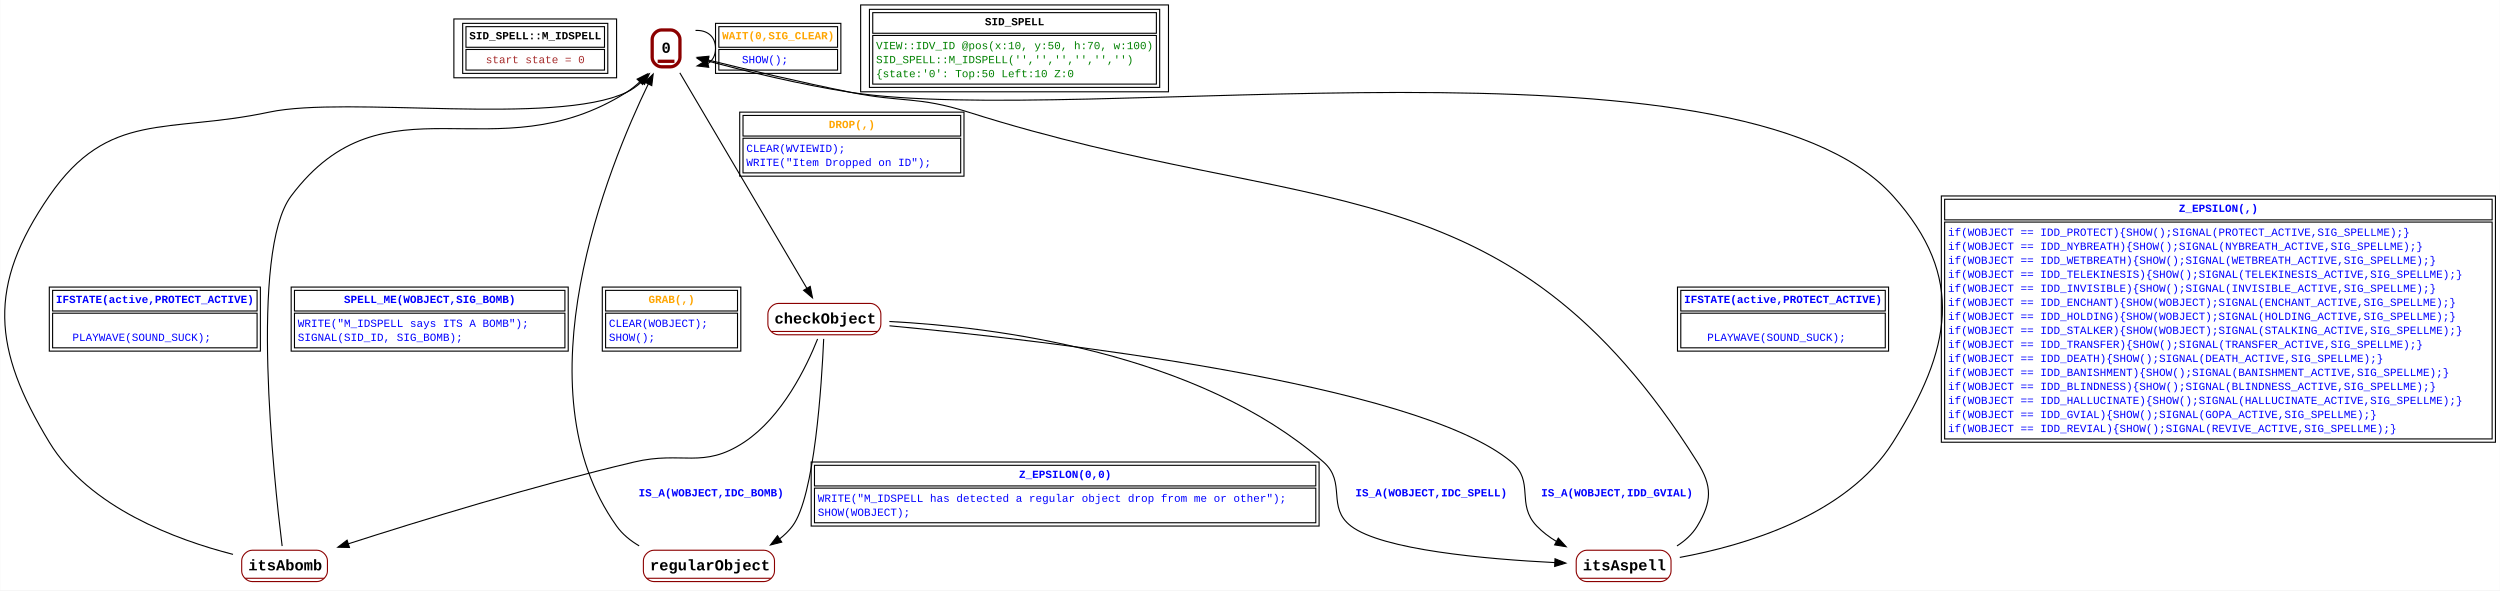
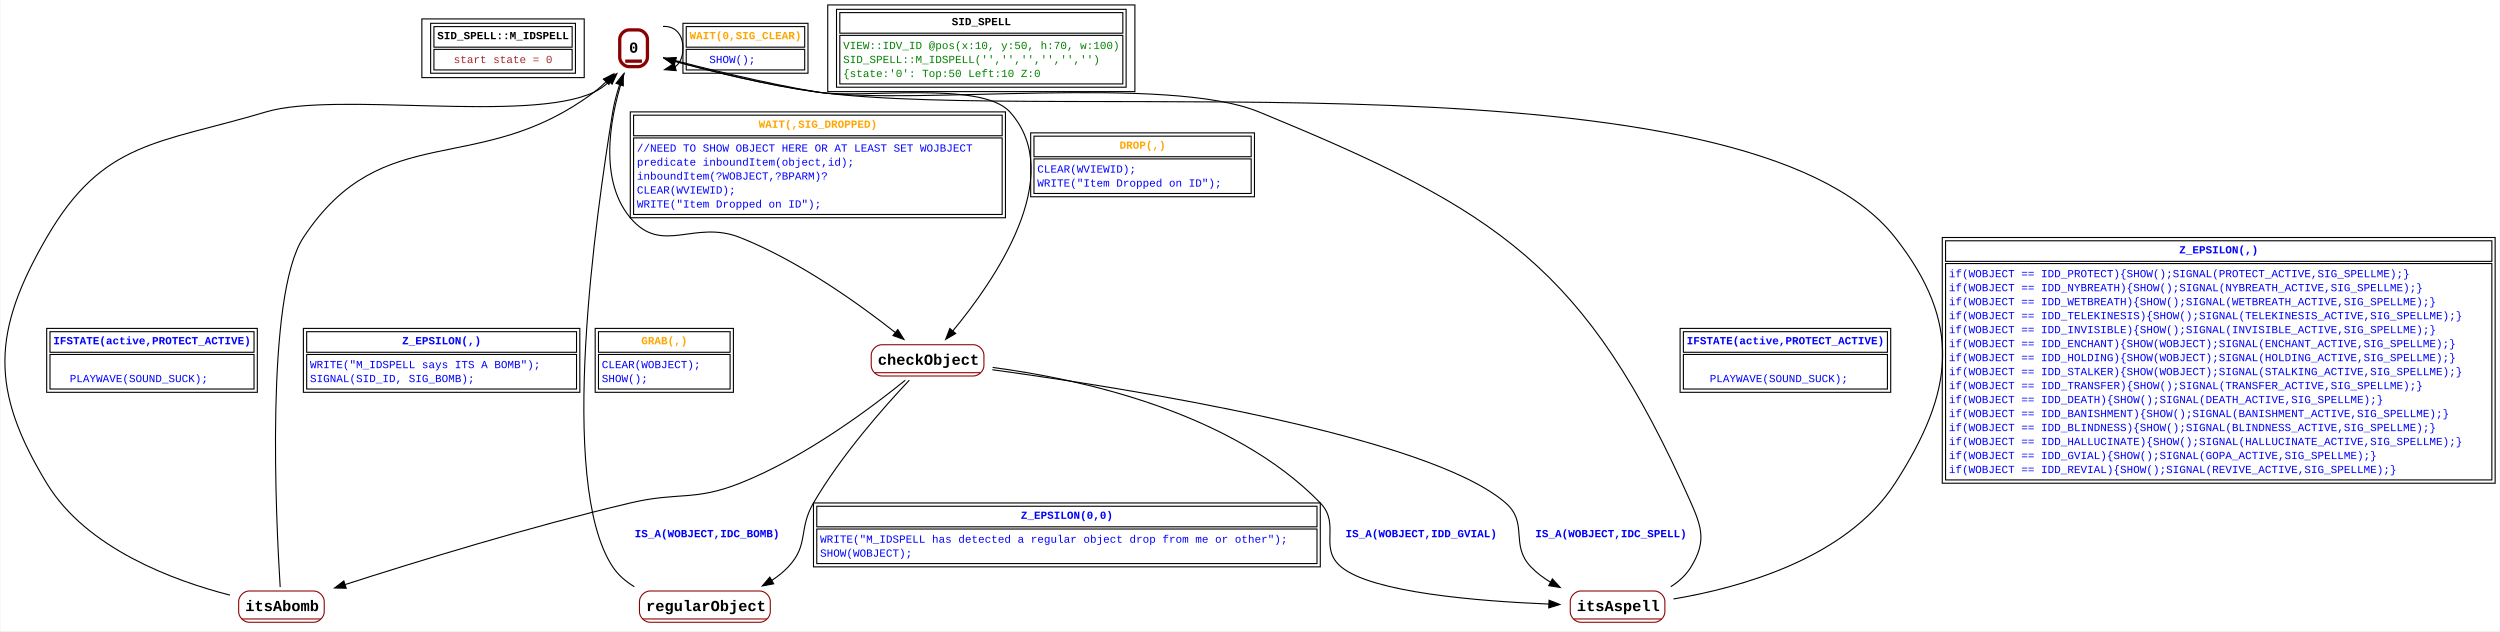
- <svg xmlns="http://www.w3.org/2000/svg" width="2274pt" height="537pt" viewBox="0.00 0.00 2273.69 537.00">
-   <g id="graph0" class="graph" transform="scale(1 1) rotate(0) translate(4 533)">
-     <polygon fill="white" stroke="none" points="-4,4 -4,-533 2269.69,-533 2269.69,4 -4,4" />
+ <svg xmlns="http://www.w3.org/2000/svg" width="2278pt" height="575pt" viewBox="0.00 0.00 2278.14 575.25">
+   <g id="graph0" class="graph" transform="scale(1 1) rotate(0) translate(4 571.25)">
+     <polygon fill="white" stroke="none" points="-4,4 -4,-571.25 2274.14,-571.25 2274.14,4 -4,4" />
    <g id="node1" class="node">
-       <polygon fill="none" stroke="black" points="408.69,-462.25 408.69,-515.75 556.69,-515.75 556.69,-462.25 408.69,-462.25" />
-       <polygon fill="none" stroke="black" points="419.69,-490 419.69,-508.75 545.69,-508.75 545.69,-490 419.69,-490" />
-       <text text-anchor="start" x="422.69" y="-497.25" font-family="Courier New" font-weight="bold" font-size="10.00">SID_SPELL::M_IDSPELL</text>
-       <polygon fill="none" stroke="black" points="419.69,-469.25 419.69,-488 545.69,-488 545.69,-469.25 419.69,-469.25" />
-       <text text-anchor="start" x="437.69" y="-475.5" font-family="Courier New" font-size="10.00" fill="brown">start state = 0</text>
-       <polygon fill="none" stroke="black" points="416.69,-466.25 416.69,-511.75 548.69,-511.75 548.69,-466.25 416.69,-466.25" />
+       <polygon fill="none" stroke="black" points="380.14,-500.5 380.14,-554 528.14,-554 528.14,-500.5 380.14,-500.5" />
+       <polygon fill="none" stroke="black" points="391.14,-528.25 391.14,-547 517.14,-547 517.14,-528.25 391.14,-528.25" />
+       <text text-anchor="start" x="394.14" y="-535.5" font-family="Courier New" font-weight="bold" font-size="10.00">SID_SPELL::M_IDSPELL</text>
+       <polygon fill="none" stroke="black" points="391.14,-507.5 391.14,-526.25 517.14,-526.25 517.14,-507.5 391.14,-507.5" />
+       <text text-anchor="start" x="409.14" y="-513.75" font-family="Courier New" font-size="10.00" fill="brown">start state = 0</text>
+       <polygon fill="none" stroke="black" points="388.14,-504.5 388.14,-550 520.14,-550 520.14,-504.5 388.14,-504.5" />
    </g>
    <g id="node2" class="node">
-       <polyline fill="none" stroke="darkred" stroke-width="3" points="594.07,-477.25 609.32,-477.25" />
-       <text text-anchor="start" x="597.57" y="-484.95" font-family="Courier New" font-weight="bold" font-size="14.00">0</text>
-       <path fill="none" stroke="darkred" stroke-width="3" d="M597.49,-472.25C597.49,-472.25 605.9,-472.25 605.9,-472.25 610.11,-472.25 614.32,-476.46 614.32,-480.67 614.32,-480.67 614.32,-497.33 614.32,-497.33 614.32,-501.54 610.11,-505.75 605.9,-505.75 605.9,-505.75 597.49,-505.75 597.49,-505.75 593.28,-505.75 589.07,-501.54 589.07,-497.33 589.07,-497.33 589.07,-480.67 589.07,-480.67 589.07,-476.46 593.28,-472.25 597.49,-472.25" />
+       <polyline fill="none" stroke="darkred" stroke-width="3" points="565.52,-515.5 580.77,-515.5" />
+       <text text-anchor="start" x="569.02" y="-523.2" font-family="Courier New" font-weight="bold" font-size="14.00">0</text>
+       <path fill="none" stroke="darkred" stroke-width="3" d="M568.93,-510.5C568.93,-510.5 577.35,-510.5 577.35,-510.5 581.56,-510.5 585.77,-514.71 585.77,-518.92 585.77,-518.92 585.77,-535.58 585.77,-535.58 585.77,-539.79 581.56,-544 577.35,-544 577.35,-544 568.93,-544 568.93,-544 564.72,-544 560.52,-539.79 560.52,-535.58 560.52,-535.58 560.52,-518.92 560.52,-518.92 560.52,-514.71 564.72,-510.5 568.93,-510.5" />
+     </g>
+     <g id="edge3" class="edge">
+       <path fill="none" stroke="black" d="M599.94,-547.13C609.92,-547.78 618.14,-541.15 618.14,-527.25 618.14,-518.99 615.24,-513.3 610.8,-510.18" />
+       <polygon fill="black" stroke="black" points="611.96,-506.87 601.4,-507.75 610.21,-513.64 611.96,-506.87" />
+       <polygon fill="none" stroke="black" points="621.14,-528.25 621.14,-547 729.14,-547 729.14,-528.25 621.14,-528.25" />
+       <text text-anchor="start" x="624.14" y="-535.5" font-family="Courier New" font-weight="bold" font-size="10.00" fill="orange">WAIT(0,SIG_CLEAR)</text>
+       <polygon fill="none" stroke="black" points="621.14,-507.5 621.14,-526.25 729.14,-526.25 729.14,-507.5 621.14,-507.5" />
+       <text text-anchor="start" x="642.14" y="-513.75" font-family="Courier New" font-size="10.00" fill="blue">    SHOW();</text>
+       <polygon fill="none" stroke="black" points="618.14,-504.5 618.14,-550 732.14,-550 732.14,-504.5 618.14,-504.5" />
+     </g>
+     <g id="node3" class="node">
+       <polyline fill="none" stroke="darkred" points="792.77,-231.5 889.52,-231.5" />
+       <text text-anchor="start" x="795.77" y="-238.7" font-family="Courier New" font-weight="bold" font-size="14.00">checkObject</text>
+       <path fill="none" stroke="darkred" d="M799.27,-228.5C799.27,-228.5 883.02,-228.5 883.02,-228.5 887.77,-228.5 892.52,-233.25 892.52,-238 892.52,-238 892.52,-247.5 892.52,-247.5 892.52,-252.25 887.77,-257 883.02,-257 883.02,-257 799.27,-257 799.27,-257 794.52,-257 789.77,-252.25 789.77,-247.5 789.77,-247.5 789.77,-238 789.77,-238 789.77,-233.25 794.52,-228.5 799.27,-228.5" />
+     </g>
+     <g id="edge1" class="edge">
+       <path fill="none" stroke="black" d="M599.99,-518.92C632.98,-510.16 690.78,-495.65 741.14,-487.25 779.7,-480.82 889.95,-498.27 916.14,-469.25 968.63,-411.08 901.97,-315.11 864.05,-269.44" />
+       <polygon fill="black" stroke="black" points="866.79,-267.26 857.65,-261.9 861.45,-271.79 866.79,-267.26" />
+       <polygon fill="none" stroke="black" points="938.14,-428.38 938.14,-447.12 1136.14,-447.12 1136.14,-428.38 938.14,-428.38" />
+       <text text-anchor="start" x="1016.14" y="-435.62" font-family="Courier New" font-weight="bold" font-size="10.00" fill="orange">DROP(,)</text>
+       <polygon fill="none" stroke="black" points="938.14,-394.88 938.14,-426.38 1136.14,-426.38 1136.14,-394.88 938.14,-394.88" />
+       <text text-anchor="start" x="941.14" y="-413.88" font-family="Courier New" font-size="10.00" fill="blue">    CLEAR(WVIEWID);</text>
+       <text text-anchor="start" x="941.14" y="-401.12" font-family="Courier New" font-size="10.00" fill="blue">    WRITE("Item Dropped on ID");</text>
+       <polygon fill="none" stroke="black" points="935.14,-391.88 935.14,-450.12 1139.14,-450.12 1139.14,-391.88 935.14,-391.88" />
    </g>
    <g id="edge2" class="edge">
-       <path fill="none" stroke="black" d="M628.49,-505.3C638.47,-505.83 646.69,-500.4 646.69,-489 646.69,-482.41 643.95,-477.81 639.7,-475.21" />
-       <polygon fill="black" stroke="black" points="640.49,-471.8 629.97,-473.03 638.96,-478.63 640.49,-471.8" />
-       <polygon fill="none" stroke="black" points="649.69,-490 649.69,-508.75 757.69,-508.75 757.69,-490 649.69,-490" />
-       <text text-anchor="start" x="652.69" y="-497.25" font-family="Courier New" font-weight="bold" font-size="10.00" fill="orange">WAIT(0,SIG_CLEAR)</text>
-       <polygon fill="none" stroke="black" points="649.69,-469.25 649.69,-488 757.69,-488 757.69,-469.25 649.69,-469.25" />
-       <text text-anchor="start" x="670.69" y="-475.5" font-family="Courier New" font-size="10.00" fill="blue">    SHOW();</text>
-       <polygon fill="none" stroke="black" points="646.69,-466.25 646.69,-511.75 760.69,-511.75 760.69,-466.25 646.69,-466.25" />
-     </g>
-     <g id="node3" class="node">
-       <polyline fill="none" stroke="darkred" points="697.32,-231.5 794.07,-231.5" />
-       <text text-anchor="start" x="700.32" y="-238.7" font-family="Courier New" font-weight="bold" font-size="14.00">checkObject</text>
-       <path fill="none" stroke="darkred" d="M703.82,-228.5C703.82,-228.5 787.57,-228.5 787.57,-228.5 792.32,-228.5 797.07,-233.25 797.07,-238 797.07,-238 797.07,-247.5 797.07,-247.5 797.07,-252.25 792.32,-257 787.57,-257 787.57,-257 703.82,-257 703.82,-257 699.07,-257 694.32,-252.25 694.32,-247.5 694.32,-247.5 694.32,-238 694.32,-238 694.32,-233.25 699.07,-228.5 703.82,-228.5" />
-     </g>
-     <g id="edge1" class="edge">
-       <path fill="none" stroke="black" d="M614.22,-466.75C640.42,-422.31 700.97,-319.62 729.83,-270.66" />
-       <polygon fill="black" stroke="black" points="732.82,-272.49 734.88,-262.09 726.79,-268.93 732.82,-272.49" />
-       <polygon fill="none" stroke="black" points="671.69,-409.25 671.69,-428 869.69,-428 869.69,-409.25 671.69,-409.25" />
-       <text text-anchor="start" x="749.69" y="-416.5" font-family="Courier New" font-weight="bold" font-size="10.00" fill="orange">DROP(,)</text>
-       <polygon fill="none" stroke="black" points="671.69,-375.75 671.69,-407.25 869.69,-407.25 869.69,-375.75 671.69,-375.75" />
-       <text text-anchor="start" x="674.69" y="-394.75" font-family="Courier New" font-size="10.00" fill="blue">    CLEAR(WVIEWID);</text>
-       <text text-anchor="start" x="674.69" y="-382" font-family="Courier New" font-size="10.00" fill="blue">    WRITE("Item Dropped on ID");</text>
-       <polygon fill="none" stroke="black" points="668.69,-372.75 668.69,-431 872.69,-431 872.69,-372.75 668.69,-372.75" />
+       <path fill="none" stroke="black" d="M564.92,-505.05C553.83,-472.53 538.85,-410.17 570.14,-372.75 599.11,-338.1 628.15,-371.37 670.14,-354.75 724.2,-333.35 779.3,-293.7 811.84,-268.04" />
+       <polygon fill="black" stroke="black" points="813.99,-270.81 819.61,-261.83 809.61,-265.34 813.99,-270.81" />
+       <polygon fill="none" stroke="black" points="573.14,-447.5 573.14,-466.25 909.14,-466.25 909.14,-447.5 573.14,-447.5" />
+       <text text-anchor="start" x="687.14" y="-454.75" font-family="Courier New" font-weight="bold" font-size="10.00" fill="orange">WAIT(,SIG_DROPPED)</text>
+       <polygon fill="none" stroke="black" points="573.14,-375.75 573.14,-445.5 909.14,-445.5 909.14,-375.75 573.14,-375.75" />
+       <text text-anchor="start" x="576.14" y="-433" font-family="Courier New" font-size="10.00" fill="blue">    //NEED TO SHOW OBJECT HERE OR AT LEAST SET WOJBJECT</text>
+       <text text-anchor="start" x="576.14" y="-420.25" font-family="Courier New" font-size="10.00" fill="blue">    predicate inboundItem(object,id);</text>
+       <text text-anchor="start" x="576.14" y="-407.5" font-family="Courier New" font-size="10.00" fill="blue">    inboundItem(?WOBJECT,?BPARM)?</text>
+       <text text-anchor="start" x="576.14" y="-394.75" font-family="Courier New" font-size="10.00" fill="blue">    CLEAR(WVIEWID);</text>
+       <text text-anchor="start" x="576.14" y="-382" font-family="Courier New" font-size="10.00" fill="blue">    WRITE("Item Dropped on ID");</text>
+       <polygon fill="none" stroke="black" points="570.14,-372.75 570.14,-469.25 912.14,-469.25 912.14,-372.75 570.14,-372.75" />
    </g>
    <g id="node4" class="node">
-       <polyline fill="none" stroke="darkred" points="218.69,-7 290.69,-7" />
-       <text text-anchor="start" x="221.69" y="-14.2" font-family="Courier New" font-weight="bold" font-size="14.00">itsAbomb</text>
-       <path fill="none" stroke="darkred" d="M225.19,-4C225.19,-4 284.19,-4 284.19,-4 288.94,-4 293.69,-8.75 293.69,-13.5 293.69,-13.5 293.69,-23 293.69,-23 293.69,-27.75 288.94,-32.5 284.19,-32.5 284.19,-32.5 225.19,-32.5 225.19,-32.5 220.44,-32.5 215.69,-27.75 215.69,-23 215.69,-23 215.69,-13.5 215.69,-13.5 215.69,-8.75 220.44,-4 225.19,-4" />
+       <polyline fill="none" stroke="darkred" points="216.14,-7 288.14,-7" />
+       <text text-anchor="start" x="219.14" y="-14.2" font-family="Courier New" font-weight="bold" font-size="14.00">itsAbomb</text>
+       <path fill="none" stroke="darkred" d="M222.64,-4C222.64,-4 281.64,-4 281.64,-4 286.39,-4 291.14,-8.75 291.14,-13.5 291.14,-13.5 291.14,-23 291.14,-23 291.14,-27.75 286.39,-32.5 281.64,-32.5 281.64,-32.5 222.64,-32.5 222.64,-32.5 217.89,-32.5 213.14,-27.75 213.14,-23 213.14,-23 213.14,-13.5 213.14,-13.5 213.14,-8.75 217.89,-4 222.64,-4" />
    </g>
-     <g id="edge3" class="edge">
-       <path fill="none" stroke="black" d="M739.54,-224.67C729.6,-199.72 707.53,-153.75 672.69,-130.75 635.01,-105.87 616.64,-123.13 572.69,-112.75 480.77,-91.03 375.99,-58.72 312.63,-38.34" />
-       <polygon fill="black" stroke="black" points="313.71,-35.01 303.12,-35.26 311.56,-41.67 313.71,-35.01" />
-       <text text-anchor="start" x="576.69" y="-81.5" font-family="Courier New" font-weight="bold" font-size="10.00" fill="blue">IS_A(WOBJECT,IDC_BOMB)</text>
+     <g id="edge4" class="edge">
+       <path fill="none" stroke="black" d="M820.79,-224.62C790.19,-199.8 729.54,-154.26 670.14,-130.75 628.15,-114.13 614.09,-123.13 570.14,-112.75 478.21,-91.03 373.43,-58.72 310.08,-38.34" />
+       <polygon fill="black" stroke="black" points="311.16,-35.01 300.57,-35.26 309.01,-41.67 311.16,-35.01" />
+       <text text-anchor="start" x="574.14" y="-81.5" font-family="Courier New" font-weight="bold" font-size="10.00" fill="blue">IS_A(WOBJECT,IDC_BOMB)</text>
    </g>
    <g id="node5" class="node">
-       <polyline fill="none" stroke="darkred" points="1432.57,-7 1512.82,-7" />
-       <text text-anchor="start" x="1435.57" y="-14.2" font-family="Courier New" font-weight="bold" font-size="14.00">itsAspell</text>
-       <path fill="none" stroke="darkred" d="M1439.07,-4C1439.07,-4 1506.32,-4 1506.32,-4 1511.07,-4 1515.82,-8.75 1515.82,-13.5 1515.82,-13.5 1515.82,-23 1515.82,-23 1515.82,-27.75 1511.07,-32.5 1506.32,-32.5 1506.32,-32.5 1439.07,-32.5 1439.07,-32.5 1434.32,-32.5 1429.57,-27.75 1429.57,-23 1429.57,-23 1429.57,-13.5 1429.57,-13.5 1429.57,-8.75 1434.32,-4 1439.07,-4" />
-     </g>
-     <g id="edge4" class="edge">
-       <path fill="none" stroke="black" d="M804.82,-240.58C899.45,-235.63 1085.84,-212.83 1199.69,-112.75 1220.85,-94.15 1202.32,-71.62 1224.69,-54.5 1253,-32.84 1346.72,-24.46 1410.49,-21.24" />
-       <polygon fill="black" stroke="black" points="1410.3,-24.76 1420.12,-20.79 1409.97,-17.76 1410.3,-24.76" />
-       <text text-anchor="start" x="1228.69" y="-81.5" font-family="Courier New" font-weight="bold" font-size="10.00" fill="blue">IS_A(WOBJECT,IDC_SPELL)</text>
+       <polyline fill="none" stroke="darkred" points="1430.02,-7 1510.27,-7" />
+       <text text-anchor="start" x="1433.02" y="-14.2" font-family="Courier New" font-weight="bold" font-size="14.00">itsAspell</text>
+       <path fill="none" stroke="darkred" d="M1436.52,-4C1436.52,-4 1503.77,-4 1503.77,-4 1508.52,-4 1513.27,-8.75 1513.27,-13.5 1513.27,-13.5 1513.27,-23 1513.27,-23 1513.27,-27.75 1508.52,-32.5 1503.77,-32.5 1503.77,-32.5 1436.52,-32.5 1436.52,-32.5 1431.77,-32.5 1427.02,-27.75 1427.02,-23 1427.02,-23 1427.02,-13.5 1427.02,-13.5 1427.02,-8.75 1431.77,-4 1436.52,-4" />
    </g>
    <g id="edge5" class="edge">
-       <path fill="none" stroke="black" d="M804.92,-236.66C943.74,-223.64 1284.83,-184.94 1370.69,-112.75 1392,-94.84 1374.45,-74.61 1393.69,-54.5 1398.93,-49.03 1405.16,-44.35 1411.8,-40.36" />
-       <polygon fill="black" stroke="black" points="1413.27,-43.54 1420.41,-35.71 1409.95,-37.38 1413.27,-43.54" />
-       <text text-anchor="start" x="1397.69" y="-81.5" font-family="Courier New" font-weight="bold" font-size="10.00" fill="blue">IS_A(WOBJECT,IDD_GVIAL)</text>
+       <path fill="none" stroke="black" d="M900.14,-234.2C1022.44,-217.48 1298.05,-173.9 1368.14,-112.75 1389.11,-94.45 1371.89,-74.61 1391.14,-54.5 1396.37,-49.03 1402.61,-44.35 1409.25,-40.36" />
+       <polygon fill="black" stroke="black" points="1410.72,-43.54 1417.86,-35.71 1407.4,-37.38 1410.72,-43.54" />
+       <text text-anchor="start" x="1395.14" y="-81.5" font-family="Courier New" font-weight="bold" font-size="10.00" fill="blue">IS_A(WOBJECT,IDC_SPELL)</text>
+     </g>
+     <g id="edge6" class="edge">
+       <path fill="none" stroke="black" d="M900.46,-236.28C979.33,-225.89 1118.19,-196.21 1199.14,-112.75 1218.1,-93.2 1197.26,-71.99 1218.14,-54.5 1246.05,-31.12 1342.52,-23.23 1407.67,-20.58" />
+       <polygon fill="black" stroke="black" points="1407.67,-24.08 1417.53,-20.22 1407.41,-17.09 1407.67,-24.08" />
+       <text text-anchor="start" x="1222.14" y="-81.5" font-family="Courier New" font-weight="bold" font-size="10.00" fill="blue">IS_A(WOBJECT,IDD_GVIAL)</text>
    </g>
    <g id="node6" class="node">
-       <polyline fill="none" stroke="darkred" points="584.07,-7 697.32,-7" />
-       <text text-anchor="start" x="587.07" y="-14.2" font-family="Courier New" font-weight="bold" font-size="14.00">regularObject</text>
-       <path fill="none" stroke="darkred" d="M590.57,-4C590.57,-4 690.82,-4 690.82,-4 695.57,-4 700.32,-8.75 700.32,-13.5 700.32,-13.5 700.32,-23 700.32,-23 700.32,-27.75 695.57,-32.5 690.82,-32.5 690.82,-32.5 590.57,-32.5 590.57,-32.5 585.82,-32.5 581.07,-27.75 581.07,-23 581.07,-23 581.07,-13.5 581.07,-13.5 581.07,-8.75 585.82,-4 590.57,-4" />
-     </g>
-     <g id="edge6" class="edge">
-       <path fill="none" stroke="black" d="M745.07,-224.73C743.27,-183.79 736.82,-81.25 716.69,-54.5 713.37,-50.08 709.36,-46.2 704.94,-42.79" />
-       <polygon fill="black" stroke="black" points="706.9,-39.9 696.64,-37.28 703.03,-45.73 706.9,-39.9" />
-       <polygon fill="none" stroke="black" points="736.69,-91 736.69,-109.75 1192.69,-109.75 1192.69,-91 736.69,-91" />
-       <text text-anchor="start" x="922.69" y="-98.25" font-family="Courier New" font-weight="bold" font-size="10.00" fill="blue">Z_EPSILON(0,0)</text>
-       <polygon fill="none" stroke="black" points="736.69,-57.5 736.69,-89 1192.69,-89 1192.69,-57.5 736.69,-57.5" />
-       <text text-anchor="start" x="739.69" y="-76.5" font-family="Courier New" font-size="10.00" fill="blue">    WRITE("M_IDSPELL has detected a regular object drop from me or other");</text>
-       <text text-anchor="start" x="739.69" y="-63.75" font-family="Courier New" font-size="10.00" fill="blue">    SHOW(WOBJECT);</text>
-       <polygon fill="none" stroke="black" points="733.69,-54.5 733.69,-112.75 1195.69,-112.75 1195.69,-54.5 733.69,-54.5" />
+       <polyline fill="none" stroke="darkred" points="581.52,-7 694.77,-7" />
+       <text text-anchor="start" x="584.52" y="-14.2" font-family="Courier New" font-weight="bold" font-size="14.00">regularObject</text>
+       <path fill="none" stroke="darkred" d="M588.02,-4C588.02,-4 688.27,-4 688.27,-4 693.02,-4 697.77,-8.75 697.77,-13.5 697.77,-13.5 697.77,-23 697.77,-23 697.77,-27.75 693.02,-32.5 688.27,-32.5 688.27,-32.5 588.02,-32.5 588.02,-32.5 583.27,-32.5 578.52,-27.75 578.52,-23 578.52,-23 578.52,-13.5 578.52,-13.5 578.52,-8.75 583.27,-4 588.02,-4" />
    </g>
    <g id="edge7" class="edge">
-       <path fill="none" stroke="black" d="M207.78,-28.74C156.51,-41.88 76.87,-71.11 40.69,-130.75 -10.94,-215.87 -15.79,-272.77 40.69,-354.75 94.67,-433.09 147.65,-411.19 240.69,-431 311.44,-446.06 500.26,-418.17 565.69,-449 570.74,-451.38 575.42,-454.81 579.61,-458.67" />
-       <polygon fill="black" stroke="black" points="577.05,-461.06 586.47,-465.89 582.12,-456.23 577.05,-461.06" />
-       <polygon fill="none" stroke="black" points="43.69,-250.12 43.69,-268.88 229.69,-268.88 229.69,-250.12 43.69,-250.12" />
-       <text text-anchor="start" x="46.69" y="-257.38" font-family="Courier New" font-weight="bold" font-size="10.00" fill="blue">IFSTATE(active,PROTECT_ACTIVE)</text>
-       <polygon fill="none" stroke="black" points="43.69,-216.62 43.69,-248.12 229.69,-248.12 229.69,-216.62 43.69,-216.62" />
-       <text text-anchor="start" x="61.69" y="-235.62" font-family="Courier New" font-size="10.00" fill="blue"> </text>
-       <text text-anchor="start" x="61.69" y="-222.88" font-family="Courier New" font-size="10.00" fill="blue">    PLAYWAVE(SOUND_SUCK);</text>
-       <polygon fill="none" stroke="black" points="40.69,-213.62 40.69,-271.88 232.69,-271.88 232.69,-213.62 40.69,-213.62" />
+       <path fill="none" stroke="black" d="M824.48,-224.65C802.22,-201.07 762.62,-156.5 737.14,-112.75 723.13,-88.7 733.24,-74.75 714.14,-54.5 709.66,-49.76 704.42,-45.59 698.83,-41.95" />
+       <polygon fill="black" stroke="black" points="700.85,-39.08 690.44,-37.07 697.32,-45.13 700.85,-39.08" />
+       <polygon fill="none" stroke="black" points="740.14,-91 740.14,-109.75 1196.14,-109.75 1196.14,-91 740.14,-91" />
+       <text text-anchor="start" x="926.14" y="-98.25" font-family="Courier New" font-weight="bold" font-size="10.00" fill="blue">Z_EPSILON(0,0)</text>
+       <polygon fill="none" stroke="black" points="740.14,-57.5 740.14,-89 1196.14,-89 1196.14,-57.5 740.14,-57.5" />
+       <text text-anchor="start" x="743.14" y="-76.5" font-family="Courier New" font-size="10.00" fill="blue">    WRITE("M_IDSPELL has detected a regular object drop from me or other");</text>
+       <text text-anchor="start" x="743.14" y="-63.75" font-family="Courier New" font-size="10.00" fill="blue">    SHOW(WOBJECT);</text>
+       <polygon fill="none" stroke="black" points="737.14,-54.5 737.14,-112.75 1199.14,-112.75 1199.14,-54.5 737.14,-54.5" />
    </g>
    <g id="edge8" class="edge">
-       <path fill="none" stroke="black" d="M252.48,-36.3C244.91,-97.34 222.63,-304.1 260.69,-354.75 345.93,-468.17 445.68,-373.33 565.69,-449 570.02,-451.73 574.16,-455.11 578,-458.72" />
-       <polygon fill="black" stroke="black" points="575.34,-461.01 584.8,-465.78 580.38,-456.15 575.34,-461.01" />
-       <polygon fill="none" stroke="black" points="263.69,-250.12 263.69,-268.88 509.69,-268.88 509.69,-250.12 263.69,-250.12" />
-       <text text-anchor="start" x="308.69" y="-257.38" font-family="Courier New" font-weight="bold" font-size="10.00" fill="blue">SPELL_ME(WOBJECT,SIG_BOMB)</text>
-       <polygon fill="none" stroke="black" points="263.69,-216.62 263.69,-248.12 509.69,-248.12 509.69,-216.62 263.69,-216.62" />
-       <text text-anchor="start" x="266.69" y="-235.62" font-family="Courier New" font-size="10.00" fill="blue">     WRITE("M_IDSPELL says ITS A BOMB");</text>
-       <text text-anchor="start" x="266.69" y="-222.88" font-family="Courier New" font-size="10.00" fill="blue">     SIGNAL(SID_ID, SIG_BOMB);</text>
-       <polygon fill="none" stroke="black" points="260.69,-213.62 260.69,-271.88 512.69,-271.88 512.69,-213.62 260.69,-213.62" />
+       <path fill="none" stroke="black" d="M205.22,-28.74C153.96,-41.88 74.32,-71.11 38.14,-130.75 -13.49,-215.87 -11.79,-268.62 38.14,-354.75 89.51,-443.36 139.99,-439.96 238.14,-469.25 301.92,-488.29 476.99,-458.73 537.14,-487.25 542.18,-489.64 546.85,-493.08 551.05,-496.95" />
+       <polygon fill="black" stroke="black" points="548.48,-499.33 557.91,-504.16 553.56,-494.5 548.48,-499.33" />
+       <polygon fill="none" stroke="black" points="41.14,-250.12 41.14,-268.88 227.14,-268.88 227.14,-250.12 41.14,-250.12" />
+       <text text-anchor="start" x="44.14" y="-257.38" font-family="Courier New" font-weight="bold" font-size="10.00" fill="blue">IFSTATE(active,PROTECT_ACTIVE)</text>
+       <polygon fill="none" stroke="black" points="41.14,-216.62 41.14,-248.12 227.14,-248.12 227.14,-216.62 41.14,-216.62" />
+       <text text-anchor="start" x="59.14" y="-235.62" font-family="Courier New" font-size="10.00" fill="blue"> </text>
+       <text text-anchor="start" x="59.14" y="-222.88" font-family="Courier New" font-size="10.00" fill="blue">    PLAYWAVE(SOUND_SUCK);</text>
+       <polygon fill="none" stroke="black" points="38.14,-213.62 38.14,-271.88 230.14,-271.88 230.14,-213.62 38.14,-213.62" />
    </g>
    <g id="edge9" class="edge">
-       <path fill="none" stroke="black" d="M1521.22,-36.41C1528.58,-41.13 1535.21,-47.07 1539.69,-54.5 1553.08,-76.66 1553.48,-90.84 1539.69,-112.75 1365.62,-389.4 1188.26,-332.19 876.69,-431 830.73,-445.58 816.98,-439.54 769.69,-449 724.72,-457.99 673.41,-470.19 639.46,-478.53" />
-       <polygon fill="black" stroke="black" points="638.98,-475.05 630.11,-480.84 640.66,-481.84 638.98,-475.05" />
-       <polygon fill="none" stroke="black" points="1524.69,-250.12 1524.69,-268.88 1710.69,-268.88 1710.69,-250.12 1524.69,-250.12" />
-       <text text-anchor="start" x="1527.69" y="-257.38" font-family="Courier New" font-weight="bold" font-size="10.00" fill="blue">IFSTATE(active,PROTECT_ACTIVE)</text>
-       <polygon fill="none" stroke="black" points="1524.69,-216.62 1524.69,-248.12 1710.69,-248.12 1710.69,-216.62 1524.69,-216.62" />
-       <text text-anchor="start" x="1548.69" y="-235.62" font-family="Courier New" font-size="10.00" fill="blue"> </text>
-       <text text-anchor="start" x="1548.69" y="-222.88" font-family="Courier New" font-size="10.00" fill="blue">  PLAYWAVE(SOUND_SUCK);</text>
-       <polygon fill="none" stroke="black" points="1521.69,-213.62 1521.69,-271.88 1713.69,-271.88 1713.69,-213.62 1521.69,-213.62" />
+       <path fill="none" stroke="black" d="M250.99,-36.14C247.19,-96.64 237.19,-301.79 272.14,-354.75 344.67,-464.65 431.88,-408.14 537.14,-487.25 540.95,-490.11 544.69,-493.42 548.24,-496.86" />
+       <polygon fill="black" stroke="black" points="545.58,-499.15 555.04,-503.92 550.62,-494.29 545.58,-499.15" />
+       <polygon fill="none" stroke="black" points="275.14,-250.12 275.14,-268.88 521.14,-268.88 521.14,-250.12 275.14,-250.12" />
+       <text text-anchor="start" x="362.14" y="-257.38" font-family="Courier New" font-weight="bold" font-size="10.00" fill="blue">Z_EPSILON(,)</text>
+       <polygon fill="none" stroke="black" points="275.14,-216.62 275.14,-248.12 521.14,-248.12 521.14,-216.62 275.14,-216.62" />
+       <text text-anchor="start" x="278.14" y="-235.62" font-family="Courier New" font-size="10.00" fill="blue">     WRITE("M_IDSPELL says ITS A BOMB");</text>
+       <text text-anchor="start" x="278.14" y="-222.88" font-family="Courier New" font-size="10.00" fill="blue">     SIGNAL(SID_ID, SIG_BOMB);</text>
+       <polygon fill="none" stroke="black" points="272.14,-213.62 272.14,-271.88 524.14,-271.88 524.14,-213.62 272.14,-213.62" />
    </g>
    <g id="edge10" class="edge">
-       <path fill="none" stroke="black" d="M1523.77,-25.97C1582.32,-36.73 1675.62,-63.91 1717.69,-130.75 1770.73,-215 1784.24,-280.7 1717.69,-354.75 1576.19,-512.22 978.95,-416.92 769.69,-449 724.36,-455.95 673.12,-468.55 639.28,-477.54" />
-       <polygon fill="black" stroke="black" points="638.72,-474.07 629.97,-480.05 640.54,-480.83 638.72,-474.07" />
-       <polygon fill="none" stroke="black" points="1764.69,-333 1764.69,-351.75 2262.69,-351.75 2262.69,-333 1764.69,-333" />
-       <text text-anchor="start" x="1977.69" y="-340.25" font-family="Courier New" font-weight="bold" font-size="10.00" fill="blue">Z_EPSILON(,)</text>
-       <polygon fill="none" stroke="black" points="1764.69,-133.75 1764.69,-331 2262.69,-331 2262.69,-133.75 1764.69,-133.75" />
-       <text text-anchor="start" x="1767.69" y="-318.5" font-family="Courier New" font-size="10.00" fill="blue">    if(WOBJECT == IDD_PROTECT){SHOW();SIGNAL(PROTECT_ACTIVE,SIG_SPELLME);}</text>
-       <text text-anchor="start" x="1767.69" y="-305.75" font-family="Courier New" font-size="10.00" fill="blue">    if(WOBJECT == IDD_NYBREATH){SHOW();SIGNAL(NYBREATH_ACTIVE,SIG_SPELLME);}</text>
-       <text text-anchor="start" x="1767.69" y="-293" font-family="Courier New" font-size="10.00" fill="blue">    if(WOBJECT == IDD_WETBREATH){SHOW();SIGNAL(WETBREATH_ACTIVE,SIG_SPELLME);}</text>
-       <text text-anchor="start" x="1767.69" y="-280.25" font-family="Courier New" font-size="10.00" fill="blue">    if(WOBJECT == IDD_TELEKINESIS){SHOW();SIGNAL(TELEKINESIS_ACTIVE,SIG_SPELLME);}</text>
-       <text text-anchor="start" x="1767.69" y="-267.5" font-family="Courier New" font-size="10.00" fill="blue">    if(WOBJECT == IDD_INVISIBLE){SHOW();SIGNAL(INVISIBLE_ACTIVE,SIG_SPELLME);}</text>
-       <text text-anchor="start" x="1767.69" y="-254.75" font-family="Courier New" font-size="10.00" fill="blue">    if(WOBJECT == IDD_ENCHANT){SHOW(WOBJECT);SIGNAL(ENCHANT_ACTIVE,SIG_SPELLME);}</text>
-       <text text-anchor="start" x="1767.69" y="-242" font-family="Courier New" font-size="10.00" fill="blue">    if(WOBJECT == IDD_HOLDING){SHOW(WOBJECT);SIGNAL(HOLDING_ACTIVE,SIG_SPELLME);}</text>
-       <text text-anchor="start" x="1767.69" y="-229.25" font-family="Courier New" font-size="10.00" fill="blue">    if(WOBJECT == IDD_STALKER){SHOW(WOBJECT);SIGNAL(STALKING_ACTIVE,SIG_SPELLME);}</text>
-       <text text-anchor="start" x="1767.69" y="-216.5" font-family="Courier New" font-size="10.00" fill="blue">    if(WOBJECT == IDD_TRANSFER){SHOW();SIGNAL(TRANSFER_ACTIVE,SIG_SPELLME);}</text>
-       <text text-anchor="start" x="1767.69" y="-203.75" font-family="Courier New" font-size="10.00" fill="blue">    if(WOBJECT == IDD_DEATH){SHOW();SIGNAL(DEATH_ACTIVE,SIG_SPELLME);}</text>
-       <text text-anchor="start" x="1767.69" y="-191" font-family="Courier New" font-size="10.00" fill="blue">    if(WOBJECT == IDD_BANISHMENT){SHOW();SIGNAL(BANISHMENT_ACTIVE,SIG_SPELLME);}</text>
-       <text text-anchor="start" x="1767.69" y="-178.25" font-family="Courier New" font-size="10.00" fill="blue">    if(WOBJECT == IDD_BLINDNESS){SHOW();SIGNAL(BLINDNESS_ACTIVE,SIG_SPELLME);}</text>
-       <text text-anchor="start" x="1767.69" y="-165.5" font-family="Courier New" font-size="10.00" fill="blue">    if(WOBJECT == IDD_HALLUCINATE){SHOW();SIGNAL(HALLUCINATE_ACTIVE,SIG_SPELLME);}</text>
-       <text text-anchor="start" x="1767.69" y="-152.75" font-family="Courier New" font-size="10.00" fill="blue">    if(WOBJECT == IDD_GVIAL){SHOW();SIGNAL(GOPA_ACTIVE,SIG_SPELLME);}</text>
-       <text text-anchor="start" x="1767.69" y="-140" font-family="Courier New" font-size="10.00" fill="blue">    if(WOBJECT == IDD_REVIAL){SHOW();SIGNAL(REVIVE_ACTIVE,SIG_SPELLME);}</text>
-       <polygon fill="none" stroke="black" points="1761.69,-130.75 1761.69,-354.75 2265.69,-354.75 2265.69,-130.75 1761.69,-130.75" />
+       <path fill="none" stroke="black" d="M1518.67,-36.41C1526.03,-41.13 1532.66,-47.07 1537.14,-54.5 1550.52,-76.66 1547.64,-89.09 1537.14,-112.75 1441.35,-328.6 1361.55,-379.44 1143.14,-469.25 1060.44,-503.26 829.73,-475.09 741.14,-487.25 695.7,-493.49 644.49,-506.22 610.68,-515.45" />
+       <polygon fill="black" stroke="black" points="610.08,-511.98 601.38,-518.02 611.95,-518.73 610.08,-511.98" />
+       <polygon fill="none" stroke="black" points="1530.14,-250.12 1530.14,-268.88 1716.14,-268.88 1716.14,-250.12 1530.14,-250.12" />
+       <text text-anchor="start" x="1533.14" y="-257.38" font-family="Courier New" font-weight="bold" font-size="10.00" fill="blue">IFSTATE(active,PROTECT_ACTIVE)</text>
+       <polygon fill="none" stroke="black" points="1530.14,-216.62 1530.14,-248.12 1716.14,-248.12 1716.14,-216.62 1530.14,-216.62" />
+       <text text-anchor="start" x="1554.14" y="-235.62" font-family="Courier New" font-size="10.00" fill="blue"> </text>
+       <text text-anchor="start" x="1554.14" y="-222.88" font-family="Courier New" font-size="10.00" fill="blue">  PLAYWAVE(SOUND_SUCK);</text>
+       <polygon fill="none" stroke="black" points="1527.14,-213.62 1527.14,-271.88 1719.14,-271.88 1719.14,-213.62 1527.14,-213.62" />
    </g>
    <g id="edge11" class="edge">
-       <path fill="none" stroke="black" d="M577.23,-36.49C569.24,-41.14 562.02,-47.03 556.69,-54.5 467.11,-180.12 548.79,-380.65 585.74,-457.06" />
-       <polygon fill="black" stroke="black" points="582.4,-458.22 589.96,-465.64 588.68,-455.12 582.4,-458.22" />
-       <polygon fill="none" stroke="black" points="546.69,-250.12 546.69,-268.88 666.69,-268.88 666.69,-250.12 546.69,-250.12" />
-       <text text-anchor="start" x="585.69" y="-257.38" font-family="Courier New" font-weight="bold" font-size="10.00" fill="orange">GRAB(,)</text>
-       <polygon fill="none" stroke="black" points="546.69,-216.62 546.69,-248.12 666.69,-248.12 666.69,-216.62 546.69,-216.62" />
-       <text text-anchor="start" x="549.69" y="-235.62" font-family="Courier New" font-size="10.00" fill="blue">    CLEAR(WOBJECT);</text>
-       <text text-anchor="start" x="549.69" y="-222.88" font-family="Courier New" font-size="10.00" fill="blue">    SHOW();</text>
-       <polygon fill="none" stroke="black" points="543.69,-213.62 543.69,-271.88 669.69,-271.88 669.69,-213.62 543.69,-213.62" />
+       <path fill="none" stroke="black" d="M1521.12,-25.23C1581.31,-35.34 1678.81,-61.95 1723.14,-130.75 1777.06,-214.44 1784.61,-276.43 1723.14,-354.75 1587.19,-527.97 959.44,-458.37 741.14,-487.25 695.67,-493.27 644.46,-506.05 610.67,-515.34" />
+       <polygon fill="black" stroke="black" points="610.05,-511.88 601.36,-517.94 611.94,-518.62 610.05,-511.88" />
+       <polygon fill="none" stroke="black" points="1769.14,-333 1769.14,-351.75 2267.14,-351.75 2267.14,-333 1769.14,-333" />
+       <text text-anchor="start" x="1982.14" y="-340.25" font-family="Courier New" font-weight="bold" font-size="10.00" fill="blue">Z_EPSILON(,)</text>
+       <polygon fill="none" stroke="black" points="1769.14,-133.75 1769.14,-331 2267.14,-331 2267.14,-133.75 1769.14,-133.75" />
+       <text text-anchor="start" x="1772.14" y="-318.5" font-family="Courier New" font-size="10.00" fill="blue">    if(WOBJECT == IDD_PROTECT){SHOW();SIGNAL(PROTECT_ACTIVE,SIG_SPELLME);}</text>
+       <text text-anchor="start" x="1772.14" y="-305.75" font-family="Courier New" font-size="10.00" fill="blue">    if(WOBJECT == IDD_NYBREATH){SHOW();SIGNAL(NYBREATH_ACTIVE,SIG_SPELLME);}</text>
+       <text text-anchor="start" x="1772.14" y="-293" font-family="Courier New" font-size="10.00" fill="blue">    if(WOBJECT == IDD_WETBREATH){SHOW();SIGNAL(WETBREATH_ACTIVE,SIG_SPELLME);}</text>
+       <text text-anchor="start" x="1772.14" y="-280.25" font-family="Courier New" font-size="10.00" fill="blue">    if(WOBJECT == IDD_TELEKINESIS){SHOW();SIGNAL(TELEKINESIS_ACTIVE,SIG_SPELLME);}</text>
+       <text text-anchor="start" x="1772.14" y="-267.5" font-family="Courier New" font-size="10.00" fill="blue">    if(WOBJECT == IDD_INVISIBLE){SHOW();SIGNAL(INVISIBLE_ACTIVE,SIG_SPELLME);}</text>
+       <text text-anchor="start" x="1772.14" y="-254.75" font-family="Courier New" font-size="10.00" fill="blue">    if(WOBJECT == IDD_ENCHANT){SHOW(WOBJECT);SIGNAL(ENCHANT_ACTIVE,SIG_SPELLME);}</text>
+       <text text-anchor="start" x="1772.14" y="-242" font-family="Courier New" font-size="10.00" fill="blue">    if(WOBJECT == IDD_HOLDING){SHOW(WOBJECT);SIGNAL(HOLDING_ACTIVE,SIG_SPELLME);}</text>
+       <text text-anchor="start" x="1772.14" y="-229.25" font-family="Courier New" font-size="10.00" fill="blue">    if(WOBJECT == IDD_STALKER){SHOW(WOBJECT);SIGNAL(STALKING_ACTIVE,SIG_SPELLME);}</text>
+       <text text-anchor="start" x="1772.14" y="-216.5" font-family="Courier New" font-size="10.00" fill="blue">    if(WOBJECT == IDD_TRANSFER){SHOW();SIGNAL(TRANSFER_ACTIVE,SIG_SPELLME);}</text>
+       <text text-anchor="start" x="1772.14" y="-203.75" font-family="Courier New" font-size="10.00" fill="blue">    if(WOBJECT == IDD_DEATH){SHOW();SIGNAL(DEATH_ACTIVE,SIG_SPELLME);}</text>
+       <text text-anchor="start" x="1772.14" y="-191" font-family="Courier New" font-size="10.00" fill="blue">    if(WOBJECT == IDD_BANISHMENT){SHOW();SIGNAL(BANISHMENT_ACTIVE,SIG_SPELLME);}</text>
+       <text text-anchor="start" x="1772.14" y="-178.25" font-family="Courier New" font-size="10.00" fill="blue">    if(WOBJECT == IDD_BLINDNESS){SHOW();SIGNAL(BLINDNESS_ACTIVE,SIG_SPELLME);}</text>
+       <text text-anchor="start" x="1772.14" y="-165.5" font-family="Courier New" font-size="10.00" fill="blue">    if(WOBJECT == IDD_HALLUCINATE){SHOW();SIGNAL(HALLUCINATE_ACTIVE,SIG_SPELLME);}</text>
+       <text text-anchor="start" x="1772.14" y="-152.75" font-family="Courier New" font-size="10.00" fill="blue">    if(WOBJECT == IDD_GVIAL){SHOW();SIGNAL(GOPA_ACTIVE,SIG_SPELLME);}</text>
+       <text text-anchor="start" x="1772.14" y="-140" font-family="Courier New" font-size="10.00" fill="blue">    if(WOBJECT == IDD_REVIAL){SHOW();SIGNAL(REVIVE_ACTIVE,SIG_SPELLME);}</text>
+       <polygon fill="none" stroke="black" points="1766.14,-130.75 1766.14,-354.75 2270.14,-354.75 2270.14,-130.75 1766.14,-130.75" />
+     </g>
+     <g id="edge12" class="edge">
+       <path fill="none" stroke="black" d="M573.83,-36.43C566.06,-41.08 559.13,-46.99 554.14,-54.5 503.11,-131.25 539.38,-378.27 554.14,-469.25 555.48,-477.51 557.85,-486.19 560.46,-494.21" />
+       <polygon fill="black" stroke="black" points="557.14,-495.3 563.75,-503.58 563.74,-492.99 557.14,-495.3" />
+       <polygon fill="none" stroke="black" points="541.14,-250.12 541.14,-268.88 661.14,-268.88 661.14,-250.12 541.14,-250.12" />
+       <text text-anchor="start" x="580.14" y="-257.38" font-family="Courier New" font-weight="bold" font-size="10.00" fill="orange">GRAB(,)</text>
+       <polygon fill="none" stroke="black" points="541.14,-216.62 541.14,-248.12 661.14,-248.12 661.14,-216.62 541.14,-216.62" />
+       <text text-anchor="start" x="544.14" y="-235.62" font-family="Courier New" font-size="10.00" fill="blue">    CLEAR(WOBJECT);</text>
+       <text text-anchor="start" x="544.14" y="-222.88" font-family="Courier New" font-size="10.00" fill="blue">    SHOW();</text>
+       <polygon fill="none" stroke="black" points="538.14,-213.62 538.14,-271.88 664.14,-271.88 664.14,-213.62 538.14,-213.62" />
    </g>
    <g id="node7" class="node">
-       <polygon fill="none" stroke="black" points="778.69,-449.5 778.69,-528.5 1058.69,-528.5 1058.69,-449.5 778.69,-449.5" />
-       <polygon fill="none" stroke="black" points="789.69,-502.75 789.69,-521.5 1047.69,-521.5 1047.69,-502.75 789.69,-502.75" />
-       <text text-anchor="start" x="891.69" y="-510" font-family="Courier New" font-weight="bold" font-size="10.00">SID_SPELL</text>
-       <polygon fill="none" stroke="black" points="789.69,-456.5 789.69,-500.75 1047.69,-500.75 1047.69,-456.5 789.69,-456.5" />
-       <text text-anchor="start" x="792.69" y="-488.25" font-family="Courier New" font-size="10.00" fill="green">VIEW::IDV_ID @pos(x:10, y:50, h:70, w:100)</text>
-       <text text-anchor="start" x="792.69" y="-475.5" font-family="Courier New" font-size="10.00" fill="green">SID_SPELL::M_IDSPELL('','','','','','')</text>
-       <text text-anchor="start" x="792.69" y="-462.75" font-family="Courier New" font-size="10.00" fill="green">{state:'0': Top:50 Left:10 Z:0</text>
-       <polygon fill="none" stroke="black" points="786.69,-453.5 786.69,-524.5 1050.69,-524.5 1050.69,-453.5 786.69,-453.5" />
+       <polygon fill="none" stroke="black" points="750.14,-487.75 750.14,-566.75 1030.14,-566.75 1030.14,-487.75 750.14,-487.75" />
+       <polygon fill="none" stroke="black" points="761.14,-541 761.14,-559.75 1019.14,-559.75 1019.14,-541 761.14,-541" />
+       <text text-anchor="start" x="863.14" y="-548.25" font-family="Courier New" font-weight="bold" font-size="10.00">SID_SPELL</text>
+       <polygon fill="none" stroke="black" points="761.14,-494.75 761.14,-539 1019.14,-539 1019.14,-494.75 761.14,-494.75" />
+       <text text-anchor="start" x="764.14" y="-526.5" font-family="Courier New" font-size="10.00" fill="green">VIEW::IDV_ID @pos(x:10, y:50, h:70, w:100)</text>
+       <text text-anchor="start" x="764.14" y="-513.75" font-family="Courier New" font-size="10.00" fill="green">SID_SPELL::M_IDSPELL('','','','','','')</text>
+       <text text-anchor="start" x="764.14" y="-501" font-family="Courier New" font-size="10.00" fill="green">{state:'0': Top:50 Left:10 Z:0</text>
+       <polygon fill="none" stroke="black" points="758.14,-491.75 758.14,-562.75 1022.14,-562.75 1022.14,-491.75 758.14,-491.75" />
    </g>
  </g>
</svg>
